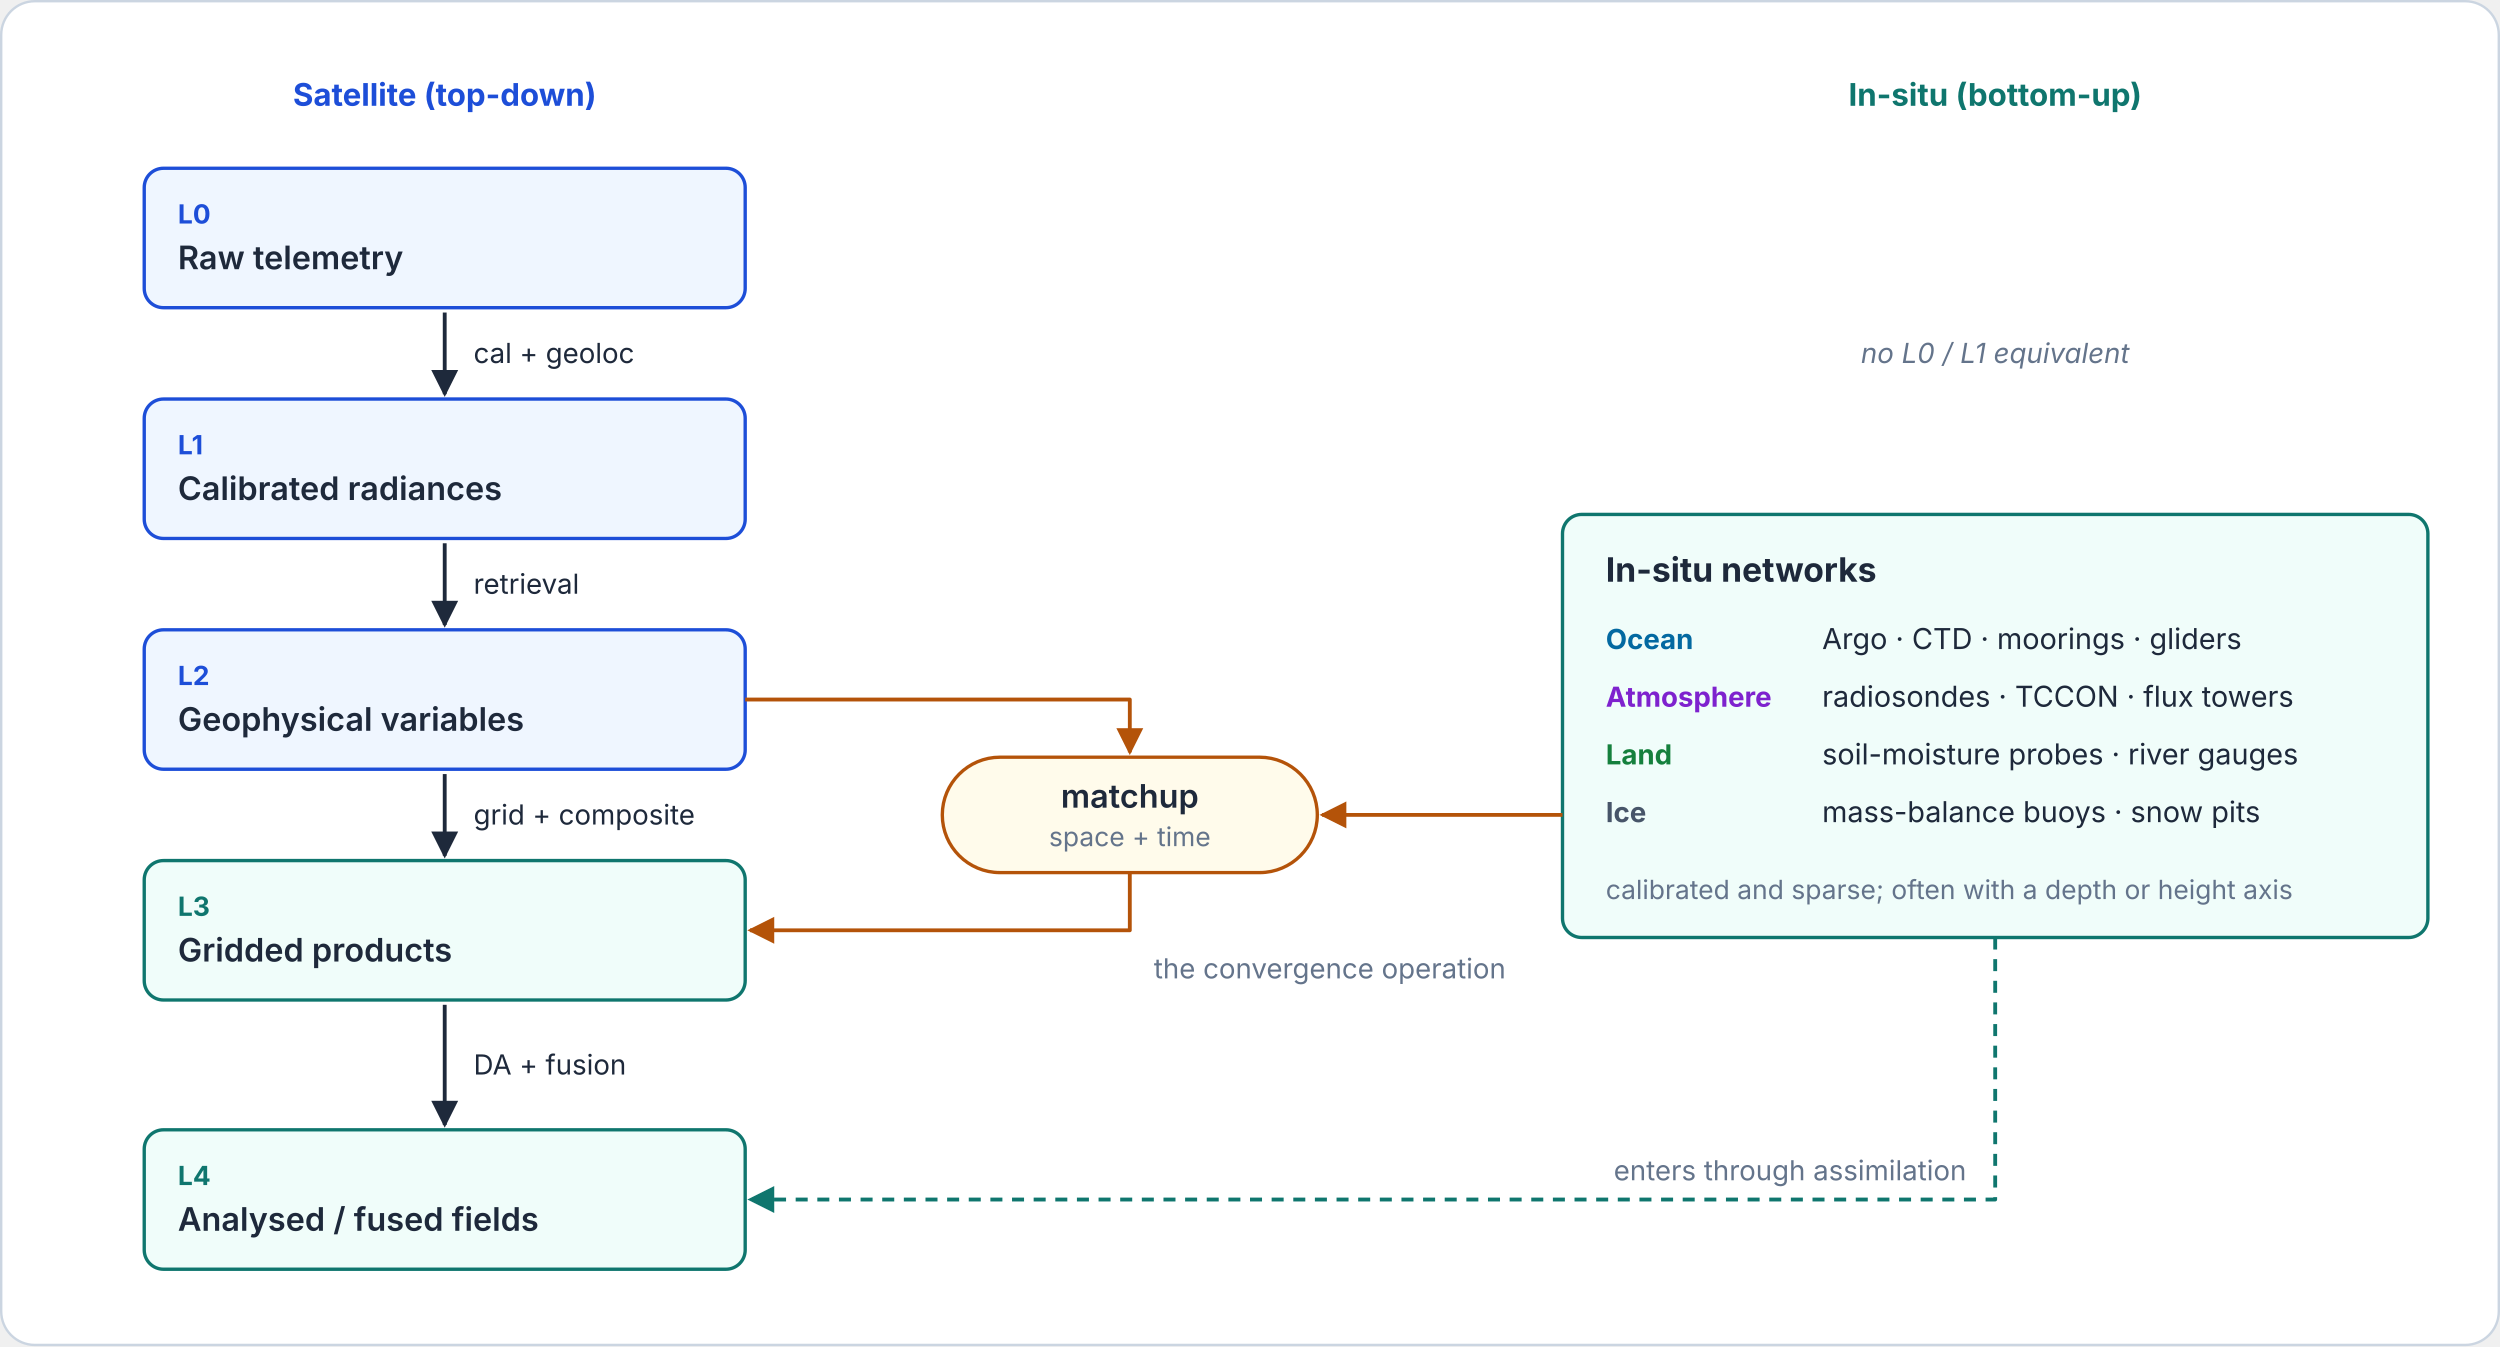
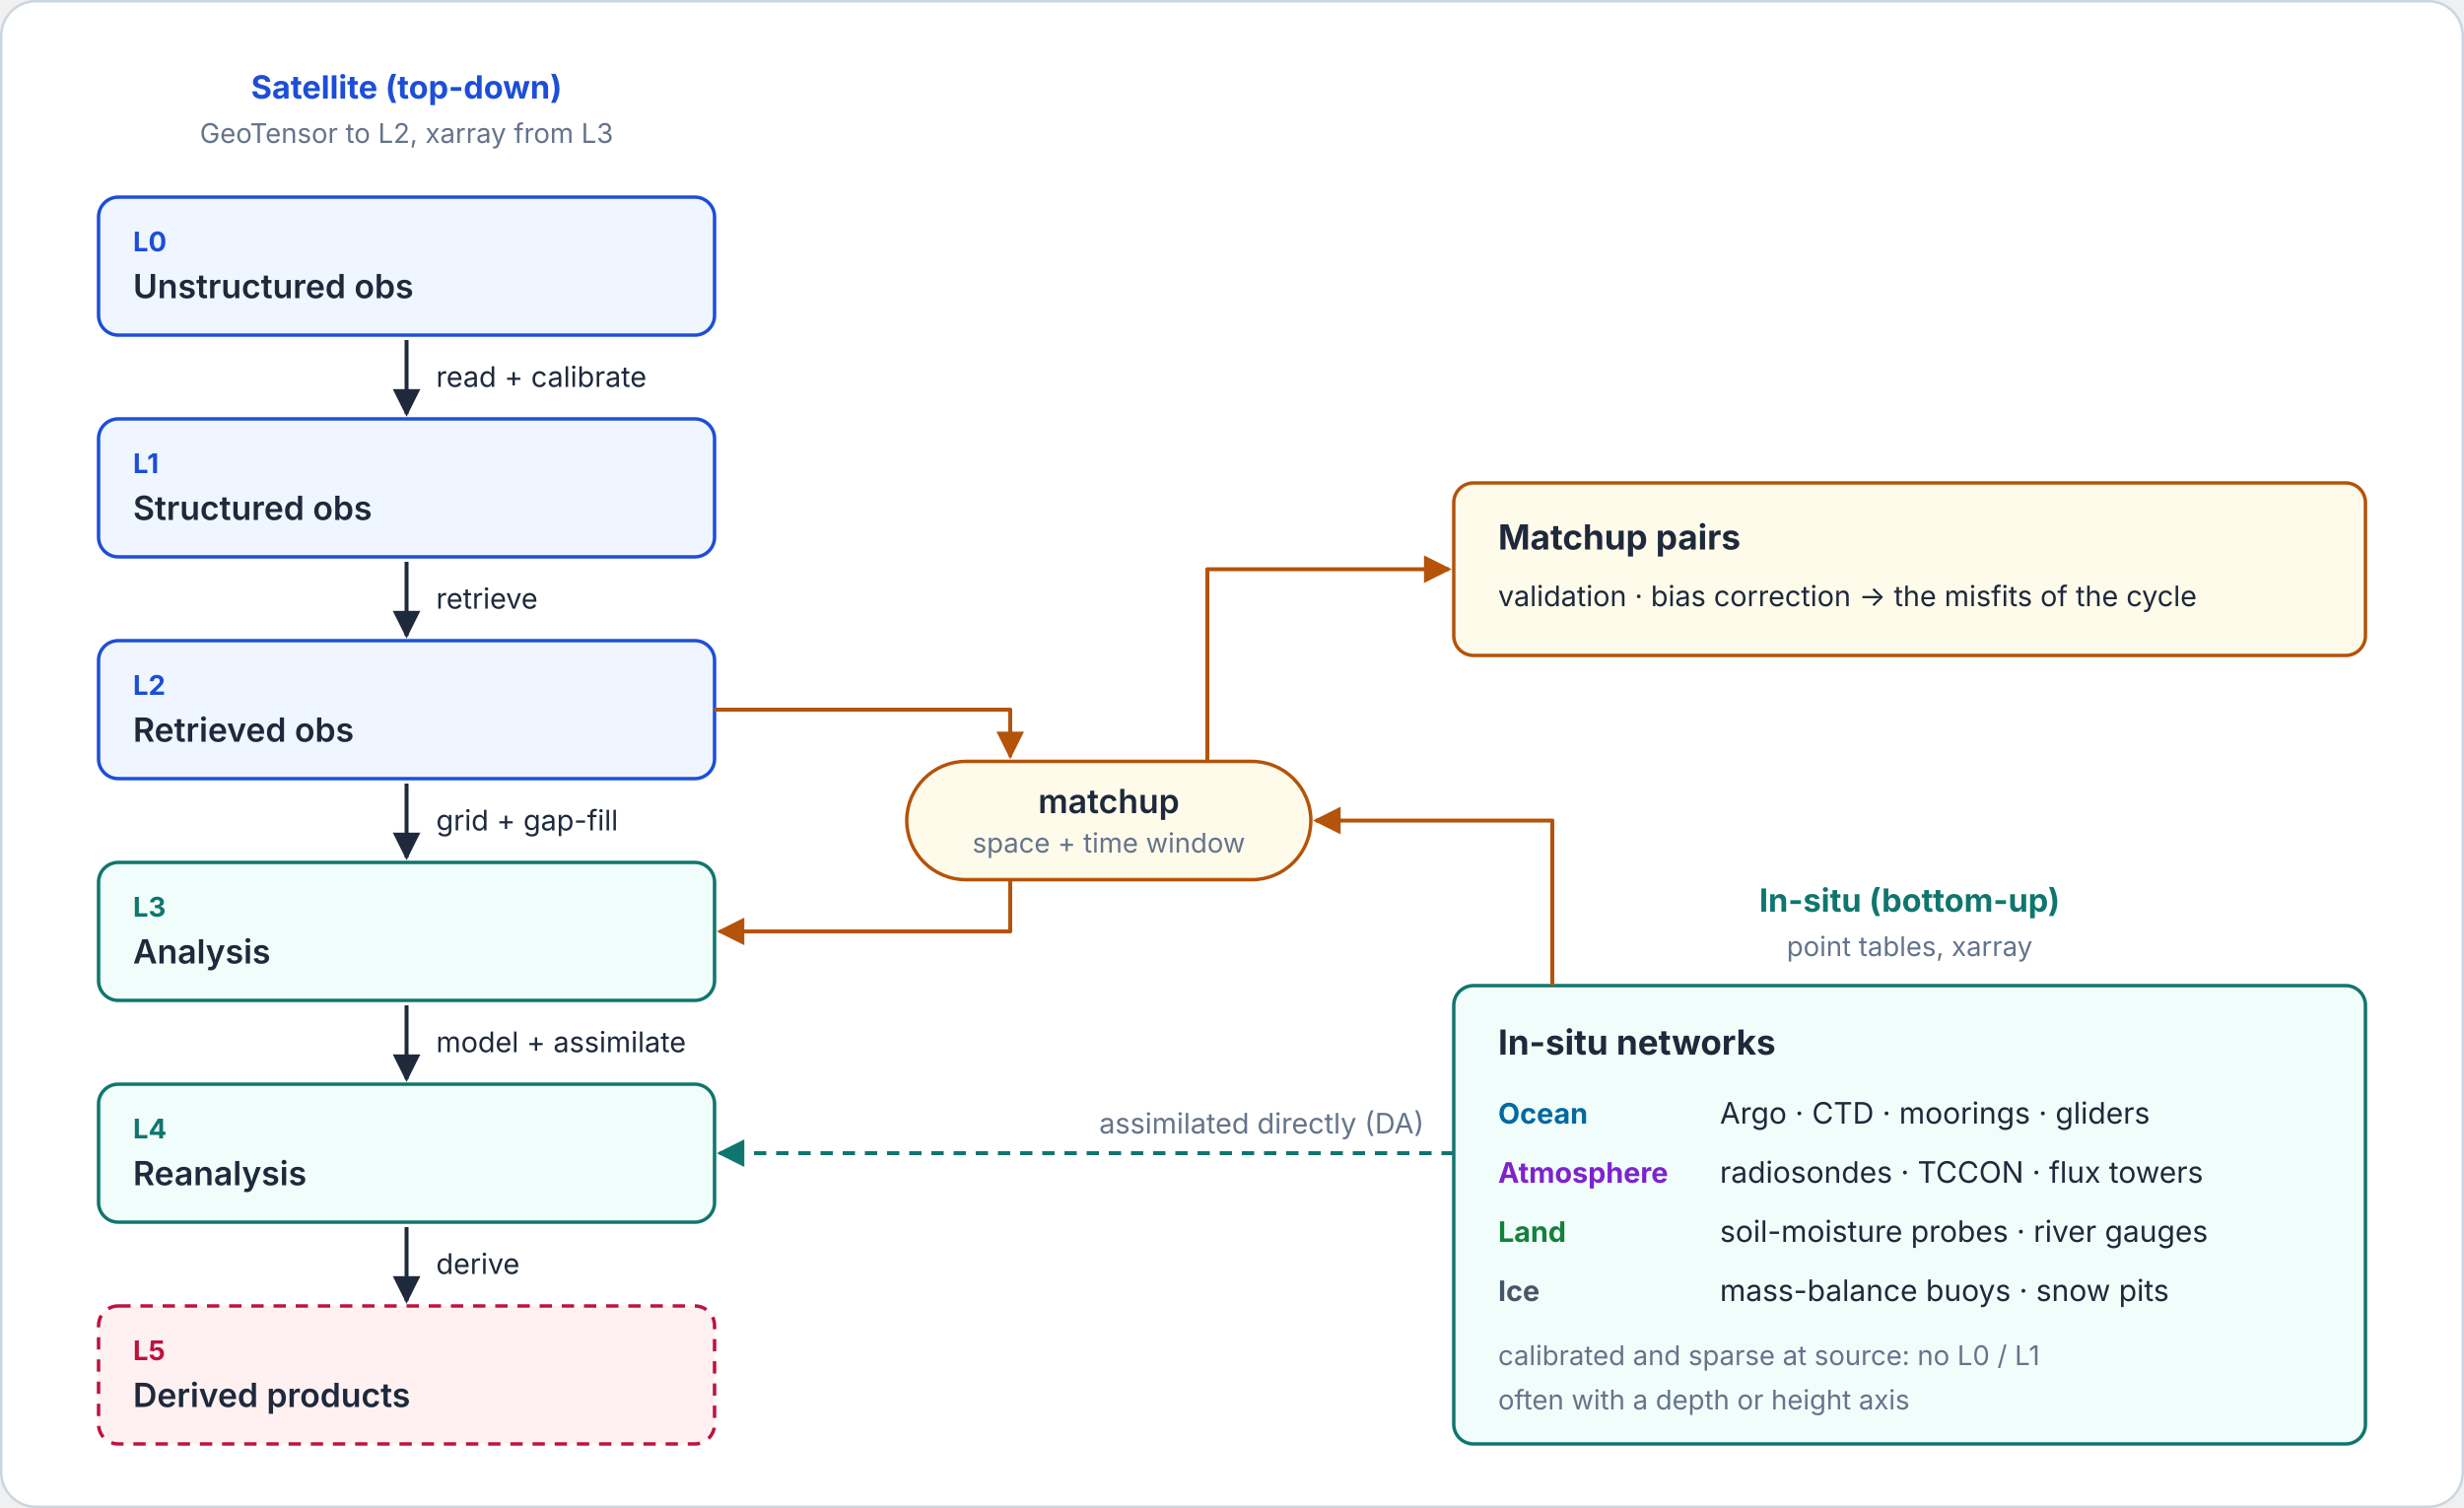
- <svg xmlns="http://www.w3.org/2000/svg" viewBox="0 0 1040 560" width="1040" height="560" role="img" aria-label="Two streams converge: the satellite chain runs L0 to L4; in-situ networks in every domain join it by spatiotemporal matchup between L2 and L3, and enter L4 through assimilation." font-family="Inter, 'Helvetica Neue', Arial, 'DejaVu Sans', sans-serif">
+ <svg xmlns="http://www.w3.org/2000/svg" viewBox="0 0 1000 612" width="1000" height="612" role="img" aria-label="Two streams converge: the satellite chain runs L0 to L5; in-situ networks rise from below, join it by spatiotemporal matchup between L2 and L3, and enter L4 directly through assimilation. Matchup also yields the pairs that validate and bias-correct the satellite stream." font-family="Inter, 'Helvetica Neue', Arial, 'DejaVu Sans', sans-serif">
  <defs>
    <marker id="m0f766e" viewBox="0 0 10 10" refX="9" refY="5" markerWidth="7" markerHeight="7" orient="auto-start-reverse">
      <path d="M0,0 L10,5 L0,10 z" fill="#0f766e" />
    </marker>
    <marker id="m1e293b" viewBox="0 0 10 10" refX="9" refY="5" markerWidth="7" markerHeight="7" orient="auto-start-reverse">
      <path d="M0,0 L10,5 L0,10 z" fill="#1e293b" />
    </marker>
    <marker id="mb45309" viewBox="0 0 10 10" refX="9" refY="5" markerWidth="7" markerHeight="7" orient="auto-start-reverse">
      <path d="M0,0 L10,5 L0,10 z" fill="#b45309" />
    </marker>
  </defs>
-   <rect x="0.5" y="0.5" width="1039" height="559" rx="14" fill="#ffffff" stroke="#cbd5e1" />
-   <text x="185.0" y="44.0" font-size="13" fill="#1d4ed8" text-anchor="middle" font-weight="700">Satellite  (top-down)</text>
-   <rect x="60.0" y="70.0" width="250.0" height="58.0" rx="8" fill="#eff6ff" stroke="#1d4ed8" stroke-width="1.4" />
-   <text x="74.0" y="93.0" font-size="11" fill="#1d4ed8" text-anchor="start" font-weight="700">L0</text>
-   <text x="74.0" y="112.0" font-size="13.5" fill="#1e293b" text-anchor="start" font-weight="600">Raw telemetry</text>
-   <rect x="60.0" y="166.0" width="250.0" height="58.0" rx="8" fill="#eff6ff" stroke="#1d4ed8" stroke-width="1.4" />
-   <text x="74.0" y="189.0" font-size="11" fill="#1d4ed8" text-anchor="start" font-weight="700">L1</text>
-   <text x="74.0" y="208.0" font-size="13.5" fill="#1e293b" text-anchor="start" font-weight="600">Calibrated radiances</text>
-   <rect x="60.0" y="262.0" width="250.0" height="58.0" rx="8" fill="#eff6ff" stroke="#1d4ed8" stroke-width="1.4" />
-   <text x="74.0" y="285.0" font-size="11" fill="#1d4ed8" text-anchor="start" font-weight="700">L2</text>
-   <text x="74.0" y="304.0" font-size="13.5" fill="#1e293b" text-anchor="start" font-weight="600">Geophysical variables</text>
-   <rect x="60.0" y="358.0" width="250.0" height="58.0" rx="8" fill="#f0fdfa" stroke="#0f766e" stroke-width="1.4" />
-   <text x="74.0" y="381.0" font-size="11" fill="#0f766e" text-anchor="start" font-weight="700">L3</text>
-   <text x="74.0" y="400.0" font-size="13.5" fill="#1e293b" text-anchor="start" font-weight="600">Gridded products</text>
-   <rect x="60.0" y="470.0" width="250.0" height="58.0" rx="8" fill="#f0fdfa" stroke="#0f766e" stroke-width="1.4" />
-   <text x="74.0" y="493.0" font-size="11" fill="#0f766e" text-anchor="start" font-weight="700">L4</text>
-   <text x="74.0" y="512.0" font-size="13.5" fill="#1e293b" text-anchor="start" font-weight="600">Analysed / fused fields</text>
-   <path d="M185.0,130.0 L185.0,164.0" fill="none" stroke="#1e293b" stroke-width="1.6" stroke-linejoin="round" marker-end="url(#m1e293b)" />
-   <text x="197.0" y="151.0" font-size="11.5" fill="#1e293b" text-anchor="start" font-weight="400">cal + geoloc</text>
-   <path d="M185.0,226.0 L185.0,260.0" fill="none" stroke="#1e293b" stroke-width="1.6" stroke-linejoin="round" marker-end="url(#m1e293b)" />
-   <text x="197.0" y="247.0" font-size="11.5" fill="#1e293b" text-anchor="start" font-weight="400">retrieval</text>
-   <path d="M185.0,322.0 L185.0,356.0" fill="none" stroke="#1e293b" stroke-width="1.6" stroke-linejoin="round" marker-end="url(#m1e293b)" />
-   <text x="197.0" y="343.0" font-size="11.5" fill="#1e293b" text-anchor="start" font-weight="400">grid + composite</text>
-   <path d="M185.0,418.0 L185.0,468.0" fill="none" stroke="#1e293b" stroke-width="1.6" stroke-linejoin="round" marker-end="url(#m1e293b)" />
-   <text x="197.0" y="447.0" font-size="11.5" fill="#1e293b" text-anchor="start" font-weight="400">DA + fusion</text>
-   <text x="830.0" y="44.0" font-size="13" fill="#0f766e" text-anchor="middle" font-weight="700">In-situ  (bottom-up)</text>
-   <text x="830.0" y="151.0" font-size="11.5" fill="#64748b" text-anchor="middle" font-weight="400" font-style="italic">no L0 / L1 equivalent</text>
-   <rect x="650.0" y="214.0" width="360.0" height="176.0" rx="8" fill="#f0fdfa" stroke="#0f766e" stroke-width="1.4" />
-   <text x="668.0" y="242.0" font-size="14" fill="#1e293b" text-anchor="start" font-weight="700">In-situ networks</text>
-   <text x="668.0" y="270.0" font-size="11.5" fill="#0369a1" text-anchor="start" font-weight="700">Ocean</text>
-   <text x="758.0" y="270.0" font-size="12" fill="#1e293b" text-anchor="start" font-weight="400">Argo · CTD · moorings · gliders</text>
-   <text x="668.0" y="294.0" font-size="11.5" fill="#7e22ce" text-anchor="start" font-weight="700">Atmosphere</text>
-   <text x="758.0" y="294.0" font-size="12" fill="#1e293b" text-anchor="start" font-weight="400">radiosondes · TCCON · flux towers</text>
-   <text x="668.0" y="318.0" font-size="11.5" fill="#15803d" text-anchor="start" font-weight="700">Land</text>
-   <text x="758.0" y="318.0" font-size="12" fill="#1e293b" text-anchor="start" font-weight="400">soil-moisture probes · river gauges</text>
-   <text x="668.0" y="342.0" font-size="11.5" fill="#475569" text-anchor="start" font-weight="700">Ice</text>
-   <text x="758.0" y="342.0" font-size="12" fill="#1e293b" text-anchor="start" font-weight="400">mass-balance buoys · snow pits</text>
-   <text x="668.0" y="374.0" font-size="11" fill="#64748b" text-anchor="start" font-weight="400">calibrated and sparse; often with a depth or height axis</text>
-   <rect x="392.0" y="315.0" width="156.0" height="48.0" rx="24" fill="#fffbeb" stroke="#b45309" stroke-width="1.4" />
-   <text x="470.0" y="336.0" font-size="13.5" fill="#1e293b" text-anchor="middle" font-weight="600">matchup</text>
-   <text x="470.0" y="352.0" font-size="11" fill="#64748b" text-anchor="middle" font-weight="400">space + time</text>
-   <path d="M310.0,291.0 L470.0,291.0 L470.0,313.0" fill="none" stroke="#b45309" stroke-width="1.6" stroke-linejoin="round" marker-end="url(#mb45309)" />
-   <path d="M650.0,339.0 L550.0,339.0" fill="none" stroke="#b45309" stroke-width="1.6" stroke-linejoin="round" marker-end="url(#mb45309)" />
-   <path d="M470.0,363.0 L470.0,387.0 L312.0,387.0" fill="none" stroke="#b45309" stroke-width="1.6" stroke-linejoin="round" marker-end="url(#mb45309)" />
-   <text x="480.0" y="407.0" font-size="11.5" fill="#64748b" text-anchor="start" font-weight="400">the convergence operation</text>
-   <path d="M830.0,390.0 L830.0,499.0 L312.0,499.0" fill="none" stroke="#0f766e" stroke-width="1.6" stroke-linejoin="round" stroke-dasharray="5 4" marker-end="url(#m0f766e)" />
-   <text x="818.0" y="491.0" font-size="11.5" fill="#64748b" text-anchor="end" font-weight="400">enters through assimilation</text>
+   <rect x="0.5" y="0.5" width="999" height="611" rx="14" fill="#ffffff" stroke="#cbd5e1" />
+   <text x="165.0" y="40.0" font-size="13" fill="#1d4ed8" text-anchor="middle" font-weight="700">Satellite  (top-down)</text>
+   <text x="165.0" y="58.0" font-size="11" fill="#64748b" text-anchor="middle" font-weight="400">GeoTensor to L2, xarray from L3</text>
+   <rect x="40.0" y="80.0" width="250.0" height="56.0" rx="8" fill="#eff6ff" stroke="#1d4ed8" stroke-width="1.4" />
+   <text x="54.0" y="102.0" font-size="11" fill="#1d4ed8" text-anchor="start" font-weight="700">L0</text>
+   <text x="54.0" y="121.0" font-size="13.5" fill="#1e293b" text-anchor="start" font-weight="600">Unstructured obs</text>
+   <rect x="40.0" y="170.0" width="250.0" height="56.0" rx="8" fill="#eff6ff" stroke="#1d4ed8" stroke-width="1.4" />
+   <text x="54.0" y="192.0" font-size="11" fill="#1d4ed8" text-anchor="start" font-weight="700">L1</text>
+   <text x="54.0" y="211.0" font-size="13.5" fill="#1e293b" text-anchor="start" font-weight="600">Structured obs</text>
+   <rect x="40.0" y="260.0" width="250.0" height="56.0" rx="8" fill="#eff6ff" stroke="#1d4ed8" stroke-width="1.4" />
+   <text x="54.0" y="282.0" font-size="11" fill="#1d4ed8" text-anchor="start" font-weight="700">L2</text>
+   <text x="54.0" y="301.0" font-size="13.5" fill="#1e293b" text-anchor="start" font-weight="600">Retrieved obs</text>
+   <rect x="40.0" y="350.0" width="250.0" height="56.0" rx="8" fill="#f0fdfa" stroke="#0f766e" stroke-width="1.4" />
+   <text x="54.0" y="372.0" font-size="11" fill="#0f766e" text-anchor="start" font-weight="700">L3</text>
+   <text x="54.0" y="391.0" font-size="13.5" fill="#1e293b" text-anchor="start" font-weight="600">Analysis</text>
+   <rect x="40.0" y="440.0" width="250.0" height="56.0" rx="8" fill="#f0fdfa" stroke="#0f766e" stroke-width="1.4" />
+   <text x="54.0" y="462.0" font-size="11" fill="#0f766e" text-anchor="start" font-weight="700">L4</text>
+   <text x="54.0" y="481.0" font-size="13.5" fill="#1e293b" text-anchor="start" font-weight="600">Reanalysis</text>
+   <rect x="40.0" y="530.0" width="250.0" height="56.0" rx="8" fill="#fff1f2" stroke="#be123c" stroke-width="1.4" stroke-dasharray="5 4" />
+   <text x="54.0" y="552.0" font-size="11" fill="#be123c" text-anchor="start" font-weight="700">L5</text>
+   <text x="54.0" y="571.0" font-size="13.5" fill="#1e293b" text-anchor="start" font-weight="600">Derived products</text>
+   <path d="M165.0,138.0 L165.0,168.0" fill="none" stroke="#1e293b" stroke-width="1.6" stroke-linejoin="round" marker-end="url(#m1e293b)" />
+   <text x="177.0" y="157.0" font-size="11.5" fill="#1e293b" text-anchor="start" font-weight="400">read + calibrate</text>
+   <path d="M165.0,228.0 L165.0,258.0" fill="none" stroke="#1e293b" stroke-width="1.6" stroke-linejoin="round" marker-end="url(#m1e293b)" />
+   <text x="177.0" y="247.0" font-size="11.5" fill="#1e293b" text-anchor="start" font-weight="400">retrieve</text>
+   <path d="M165.0,318.0 L165.0,348.0" fill="none" stroke="#1e293b" stroke-width="1.6" stroke-linejoin="round" marker-end="url(#m1e293b)" />
+   <text x="177.0" y="337.0" font-size="11.5" fill="#1e293b" text-anchor="start" font-weight="400">grid + gap-fill</text>
+   <path d="M165.0,408.0 L165.0,438.0" fill="none" stroke="#1e293b" stroke-width="1.6" stroke-linejoin="round" marker-end="url(#m1e293b)" />
+   <text x="177.0" y="427.0" font-size="11.5" fill="#1e293b" text-anchor="start" font-weight="400">model + assimilate</text>
+   <path d="M165.0,498.0 L165.0,528.0" fill="none" stroke="#1e293b" stroke-width="1.6" stroke-linejoin="round" marker-end="url(#m1e293b)" />
+   <text x="177.0" y="517.0" font-size="11.5" fill="#1e293b" text-anchor="start" font-weight="400">derive</text>
+   <rect x="368.0" y="309.0" width="164.0" height="48.0" rx="24" fill="#fffbeb" stroke="#b45309" stroke-width="1.4" />
+   <text x="450.0" y="330.0" font-size="13.5" fill="#1e293b" text-anchor="middle" font-weight="600">matchup</text>
+   <text x="450.0" y="346.0" font-size="11" fill="#64748b" text-anchor="middle" font-weight="400">space + time window</text>
+   <path d="M290.0,288.0 L410.0,288.0 L410.0,307.0" fill="none" stroke="#b45309" stroke-width="1.6" stroke-linejoin="round" marker-end="url(#mb45309)" />
+   <path d="M410.0,357.0 L410.0,378.0 L292.0,378.0" fill="none" stroke="#b45309" stroke-width="1.6" stroke-linejoin="round" marker-end="url(#mb45309)" />
+   <rect x="590.0" y="196.0" width="370.0" height="70.0" rx="8" fill="#fffbeb" stroke="#b45309" stroke-width="1.4" />
+   <text x="608.0" y="223.0" font-size="14" fill="#1e293b" text-anchor="start" font-weight="700">Matchup pairs</text>
+   <text x="608.0" y="246.0" font-size="11.5" fill="#1e293b" text-anchor="start" font-weight="400">validation · bias correction → the misfits of the cycle</text>
+   <path d="M490.0,309.0 L490.0,231.0 L588.0,231.0" fill="none" stroke="#b45309" stroke-width="1.6" stroke-linejoin="round" marker-end="url(#mb45309)" />
+   <text x="775.0" y="370.0" font-size="13" fill="#0f766e" text-anchor="middle" font-weight="700">In-situ  (bottom-up)</text>
+   <text x="775.0" y="388.0" font-size="11" fill="#64748b" text-anchor="middle" font-weight="400">point tables, xarray</text>
+   <rect x="590.0" y="400.0" width="370.0" height="186.0" rx="8" fill="#f0fdfa" stroke="#0f766e" stroke-width="1.4" />
+   <text x="608.0" y="428.0" font-size="14" fill="#1e293b" text-anchor="start" font-weight="700">In-situ networks</text>
+   <text x="608.0" y="456.0" font-size="11.5" fill="#0369a1" text-anchor="start" font-weight="700">Ocean</text>
+   <text x="698.0" y="456.0" font-size="12" fill="#1e293b" text-anchor="start" font-weight="400">Argo · CTD · moorings · gliders</text>
+   <text x="608.0" y="480.0" font-size="11.5" fill="#7e22ce" text-anchor="start" font-weight="700">Atmosphere</text>
+   <text x="698.0" y="480.0" font-size="12" fill="#1e293b" text-anchor="start" font-weight="400">radiosondes · TCCON · flux towers</text>
+   <text x="608.0" y="504.0" font-size="11.5" fill="#15803d" text-anchor="start" font-weight="700">Land</text>
+   <text x="698.0" y="504.0" font-size="12" fill="#1e293b" text-anchor="start" font-weight="400">soil-moisture probes · river gauges</text>
+   <text x="608.0" y="528.0" font-size="11.5" fill="#475569" text-anchor="start" font-weight="700">Ice</text>
+   <text x="698.0" y="528.0" font-size="12" fill="#1e293b" text-anchor="start" font-weight="400">mass-balance buoys · snow pits</text>
+   <text x="608.0" y="554.0" font-size="11" fill="#64748b" text-anchor="start" font-weight="400">calibrated and sparse at source: no L0 / L1</text>
+   <text x="608.0" y="572.0" font-size="11" fill="#64748b" text-anchor="start" font-weight="400">often with a depth or height axis</text>
+   <path d="M630.0,400.0 L630.0,333.0 L534.0,333.0" fill="none" stroke="#b45309" stroke-width="1.6" stroke-linejoin="round" marker-end="url(#mb45309)" />
+   <path d="M590.0,468.0 L292.0,468.0" fill="none" stroke="#0f766e" stroke-width="1.6" stroke-linejoin="round" stroke-dasharray="5 4" marker-end="url(#m0f766e)" />
+   <text x="578.0" y="460.0" font-size="11.5" fill="#64748b" text-anchor="end" font-weight="400">assimilated directly (DA)</text>
</svg>
